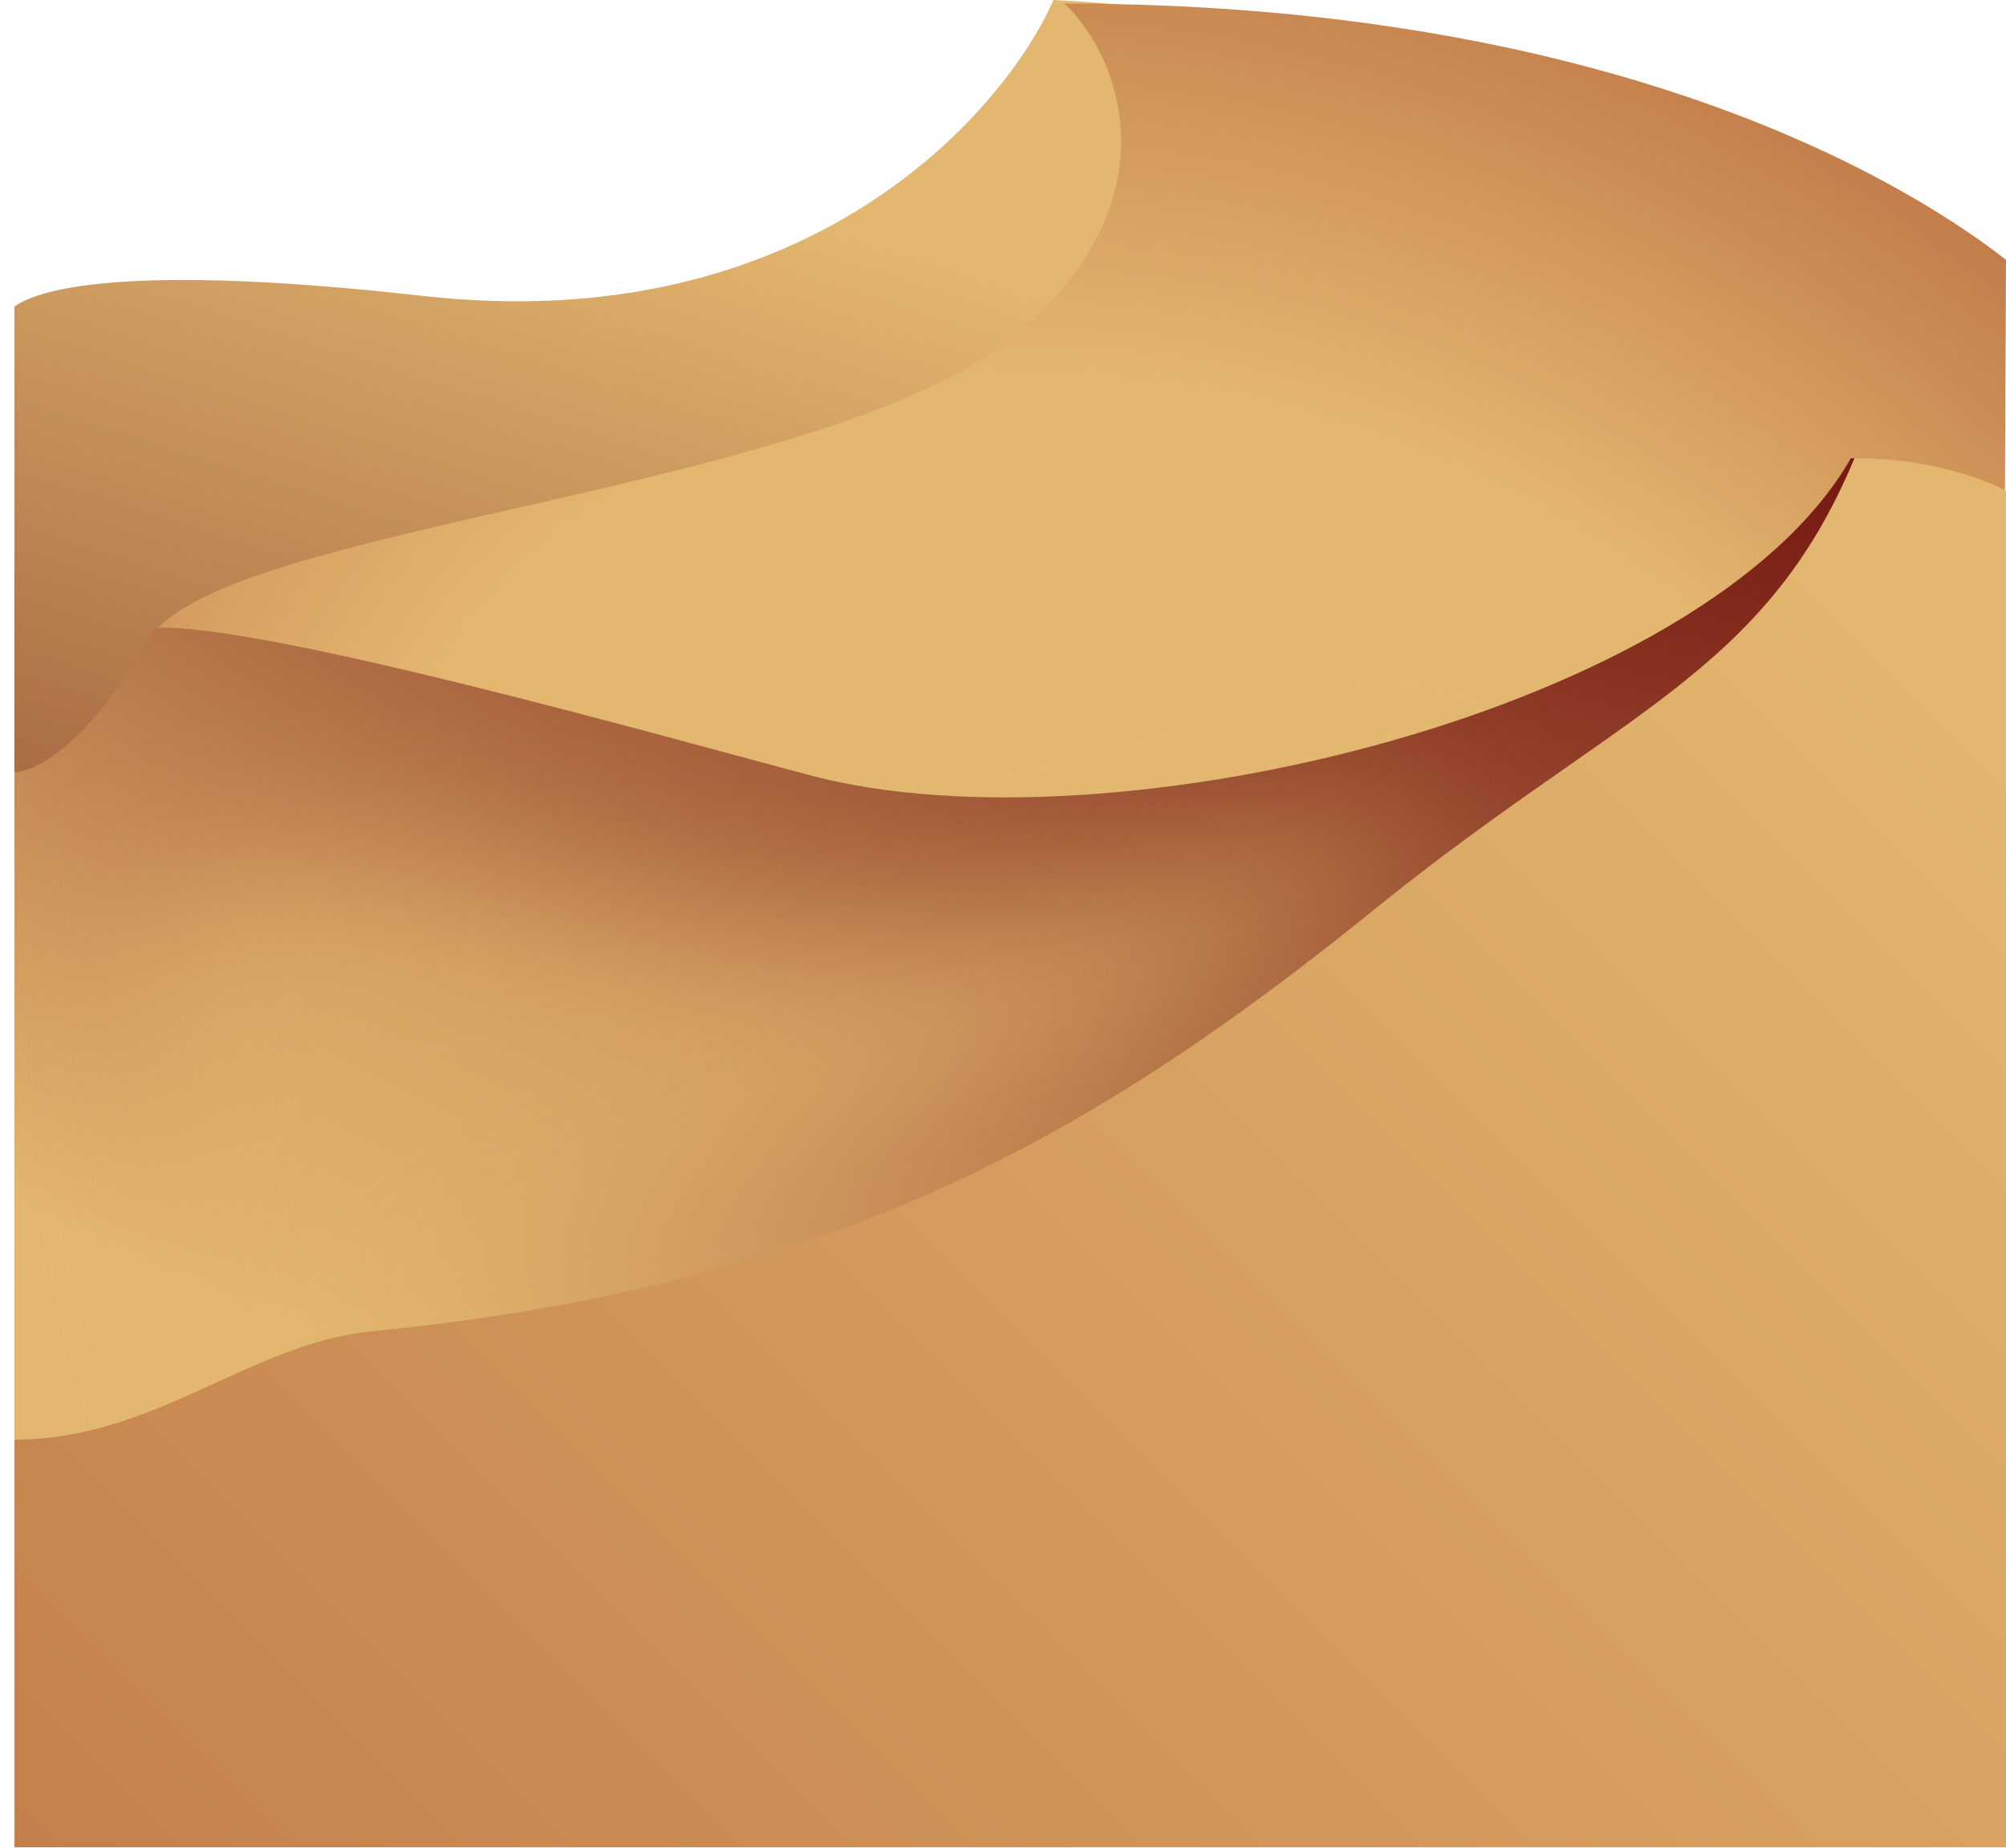
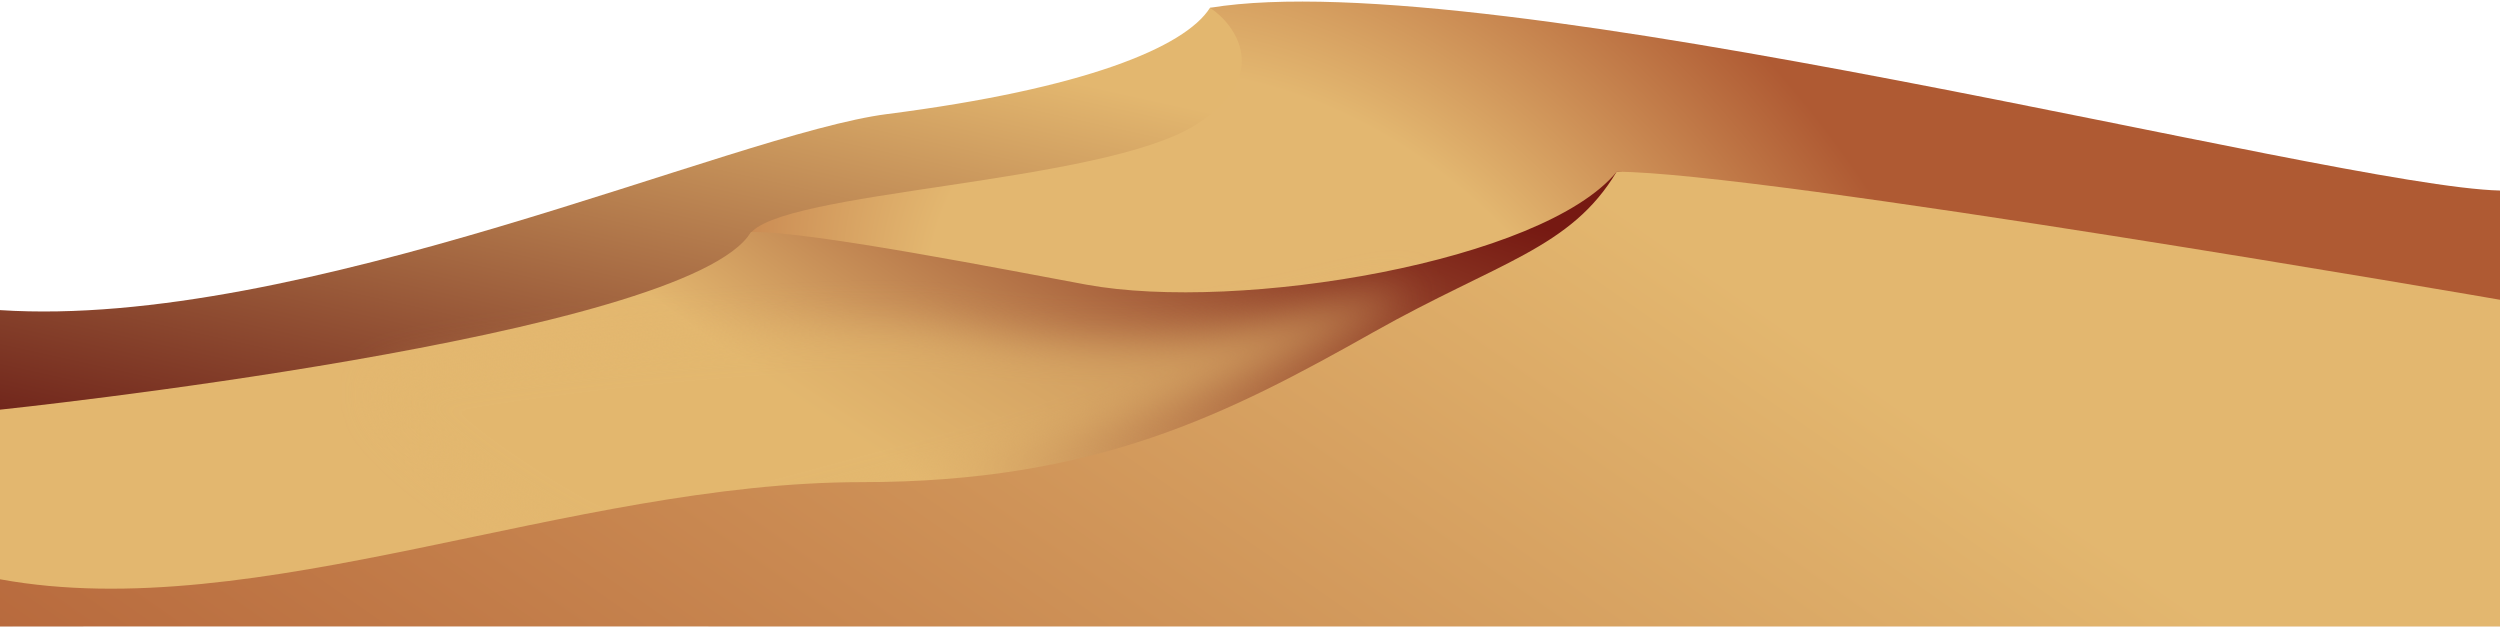
- <svg xmlns="http://www.w3.org/2000/svg" width="278" height="256" viewBox="0 0 278 256" fill="none">
-   <path d="M58.5 41C13.5 35.931 4 41 2 42.5V255.5H267.5V41C232.3 12.6 178.5 1.5 146 0C139.167 15.5 112.013 47.028 58.5 41Z" fill="url(#paint0_linear_110_30587)" />
-   <path d="M142.5 45C162.9 26.2 154.667 7.167 147.5 0.5C219.5 0.5 260.833 22.667 278 36L277 255.5H10V143.5C20.667 143.667 6.577 116.485 20.5 89C28.858 72.5 117 68.5 142.5 45Z" fill="url(#paint1_radial_110_30587)" />
-   <path d="M2 107V253.5H276V96C258 96 273.5 63.5 256.5 63.5C236.5 98.5 154.087 118.444 112.5 107.5C93.5 102.5 36.667 86.333 21.5 87C10 107.5 2 107 2 107Z" fill="url(#paint2_radial_110_30587)" />
-   <g filter="url(#filter0_f_110_30587)">
-     <path d="M77 125C46.136 117.932 42.5 119.5 26.5 125C10.5 130.5 29.5 214.5 40 210.5C50.5 206.5 64 180.5 77 175.5C90 170.5 154.5 150.5 202 109.5C177 114 142.5 140 77 125Z" fill="#E3B76F" fill-opacity="0.6" />
+ <svg xmlns="http://www.w3.org/2000/svg" width="1281" height="321" viewBox="0 0 1281 321" fill="none">
+   <path d="M454.654 58.432C376 68.502 154 169 0 158.903V320.803L849.179 320.347V58.432C760 45.516 681.35 5.97 620 3.998C607.101 24.371 555.159 45.565 454.654 58.432Z" fill="url(#paint0_linear_340_169)" />
+   <path d="M613.113 63.69C651.621 38.979 633.528 12.761 620 3.998C763.449 -19.645 1195.5 95.634 1281 97.633V320.803H822H363L363 193.159C383.135 193.378 361.001 158.932 383.821 120.524C397.5 97.5 564.978 94.579 613.113 63.69Z" fill="url(#paint1_radial_340_169)" />
+   <path d="M0 209.915V320.803L865.224 317.757V130.725C831.246 130.725 860.505 88.007 828.415 88.007C790.661 134.011 635.092 160.226 556.589 145.841C520.723 139.269 413.44 118.019 384.81 118.895C352.5 172.938 0 209.915 0 209.915Z" fill="url(#paint2_radial_340_169)" />
+   <g filter="url(#filter0_f_340_169)">
+     <path d="M489.575 168.843C431.314 159.552 229.252 182.53 199.5 194.425C169.748 206.32 304.179 295.124 324 289.866C343.821 284.609 465.036 251.786 489.575 245.214C514.115 238.642 635.87 202.36 725.535 148.469C678.343 154.384 613.218 188.559 489.575 168.843Z" fill="#E3B76F" fill-opacity="0.6" />
  </g>
-   <path d="M190.5 126C224.5 98.5 244.5 93.5 257 63.5C270 63.5 278 68 278 68V256H2V199.5C21.5 199.5 34.5 186.189 51.5 184.5C115.019 178.189 151 157.949 190.5 126Z" fill="url(#paint3_linear_110_30587)" />
+   <path d="M703.827 170.157C768.009 134.011 804.762 127.439 828.358 88.007C902 88.007 1281 153.599 1281 153.599V321H0V296.818C131.5 320.906 292.5 247.05 441.44 247.05C561.631 247.05 629.264 212.151 703.827 170.157Z" fill="url(#paint3_linear_340_169)" />
  <defs>
-     <filter id="filter0_f_110_30587" x="0.336" y="89.5" width="221.664" height="141.138" filterUnits="userSpaceOnUse" color-interpolation-filters="sRGB">
+     <filter id="filter0_f_340_169" x="175.221" y="128.469" width="570.314" height="181.621" filterUnits="userSpaceOnUse" color-interpolation-filters="sRGB">
      <feFlood flood-opacity="0" result="BackgroundImageFix" />
      <feBlend mode="normal" in="SourceGraphic" in2="BackgroundImageFix" result="shape" />
-       <feGaussianBlur stdDeviation="10" result="effect1_foregroundBlur_110_30587" />
+       <feGaussianBlur stdDeviation="10" result="effect1_foregroundBlur_340_169" />
    </filter>
-     <linearGradient id="paint0_linear_110_30587" x1="162" y1="39" x2="77" y2="305.5" gradientUnits="userSpaceOnUse">
+     <linearGradient id="paint0_linear_340_169" x1="650.029" y1="55.804" x2="568.349" y2="423.588" gradientUnits="userSpaceOnUse">
      <stop offset="0.021" stop-color="#E3B76F" />
      <stop offset="0.835" stop-color="#681B15" />
    </linearGradient>
-     <radialGradient id="paint1_radial_110_30587" cx="0" cy="0" r="1" gradientUnits="userSpaceOnUse" gradientTransform="translate(165.5 157.5) rotate(-58.5899) scale(209.149 261.848)">
+     <radialGradient id="paint1_radial_340_169" cx="0" cy="0" r="1" gradientUnits="userSpaceOnUse" gradientTransform="translate(656.529 211.561) rotate(-48.7506) scale(312.061 435.428)">
      <stop offset="0.47" stop-color="#E3B770" />
      <stop offset="0.977" stop-color="#AF5A33" />
    </radialGradient>
-     <radialGradient id="paint2_radial_110_30587" cx="0" cy="0" r="1" gradientUnits="userSpaceOnUse" gradientTransform="translate(197 -6.49994) rotate(111.295) scale(335.936 686.185)">
+     <radialGradient id="paint2_radial_340_169" cx="0" cy="0" r="1" gradientUnits="userSpaceOnUse" gradientTransform="translate(716.098 -4.00201) rotate(119.239) scale(471.482 1213.09)">
      <stop offset="0.175" stop-color="#761912" />
      <stop offset="0.718" stop-color="#E3B76F" />
    </radialGradient>
-     <linearGradient id="paint3_linear_110_30587" x1="269" y1="47" x2="-116.5" y2="432.5" gradientUnits="userSpaceOnUse">
+     <linearGradient id="paint3_linear_340_169" x1="852.01" y1="66.319" x2="376.779" y2="748.82" gradientUnits="userSpaceOnUse">
      <stop offset="0.054" stop-color="#E3B76F" />
      <stop offset="1" stop-color="#AF5A33" />
    </linearGradient>
  </defs>
</svg>
